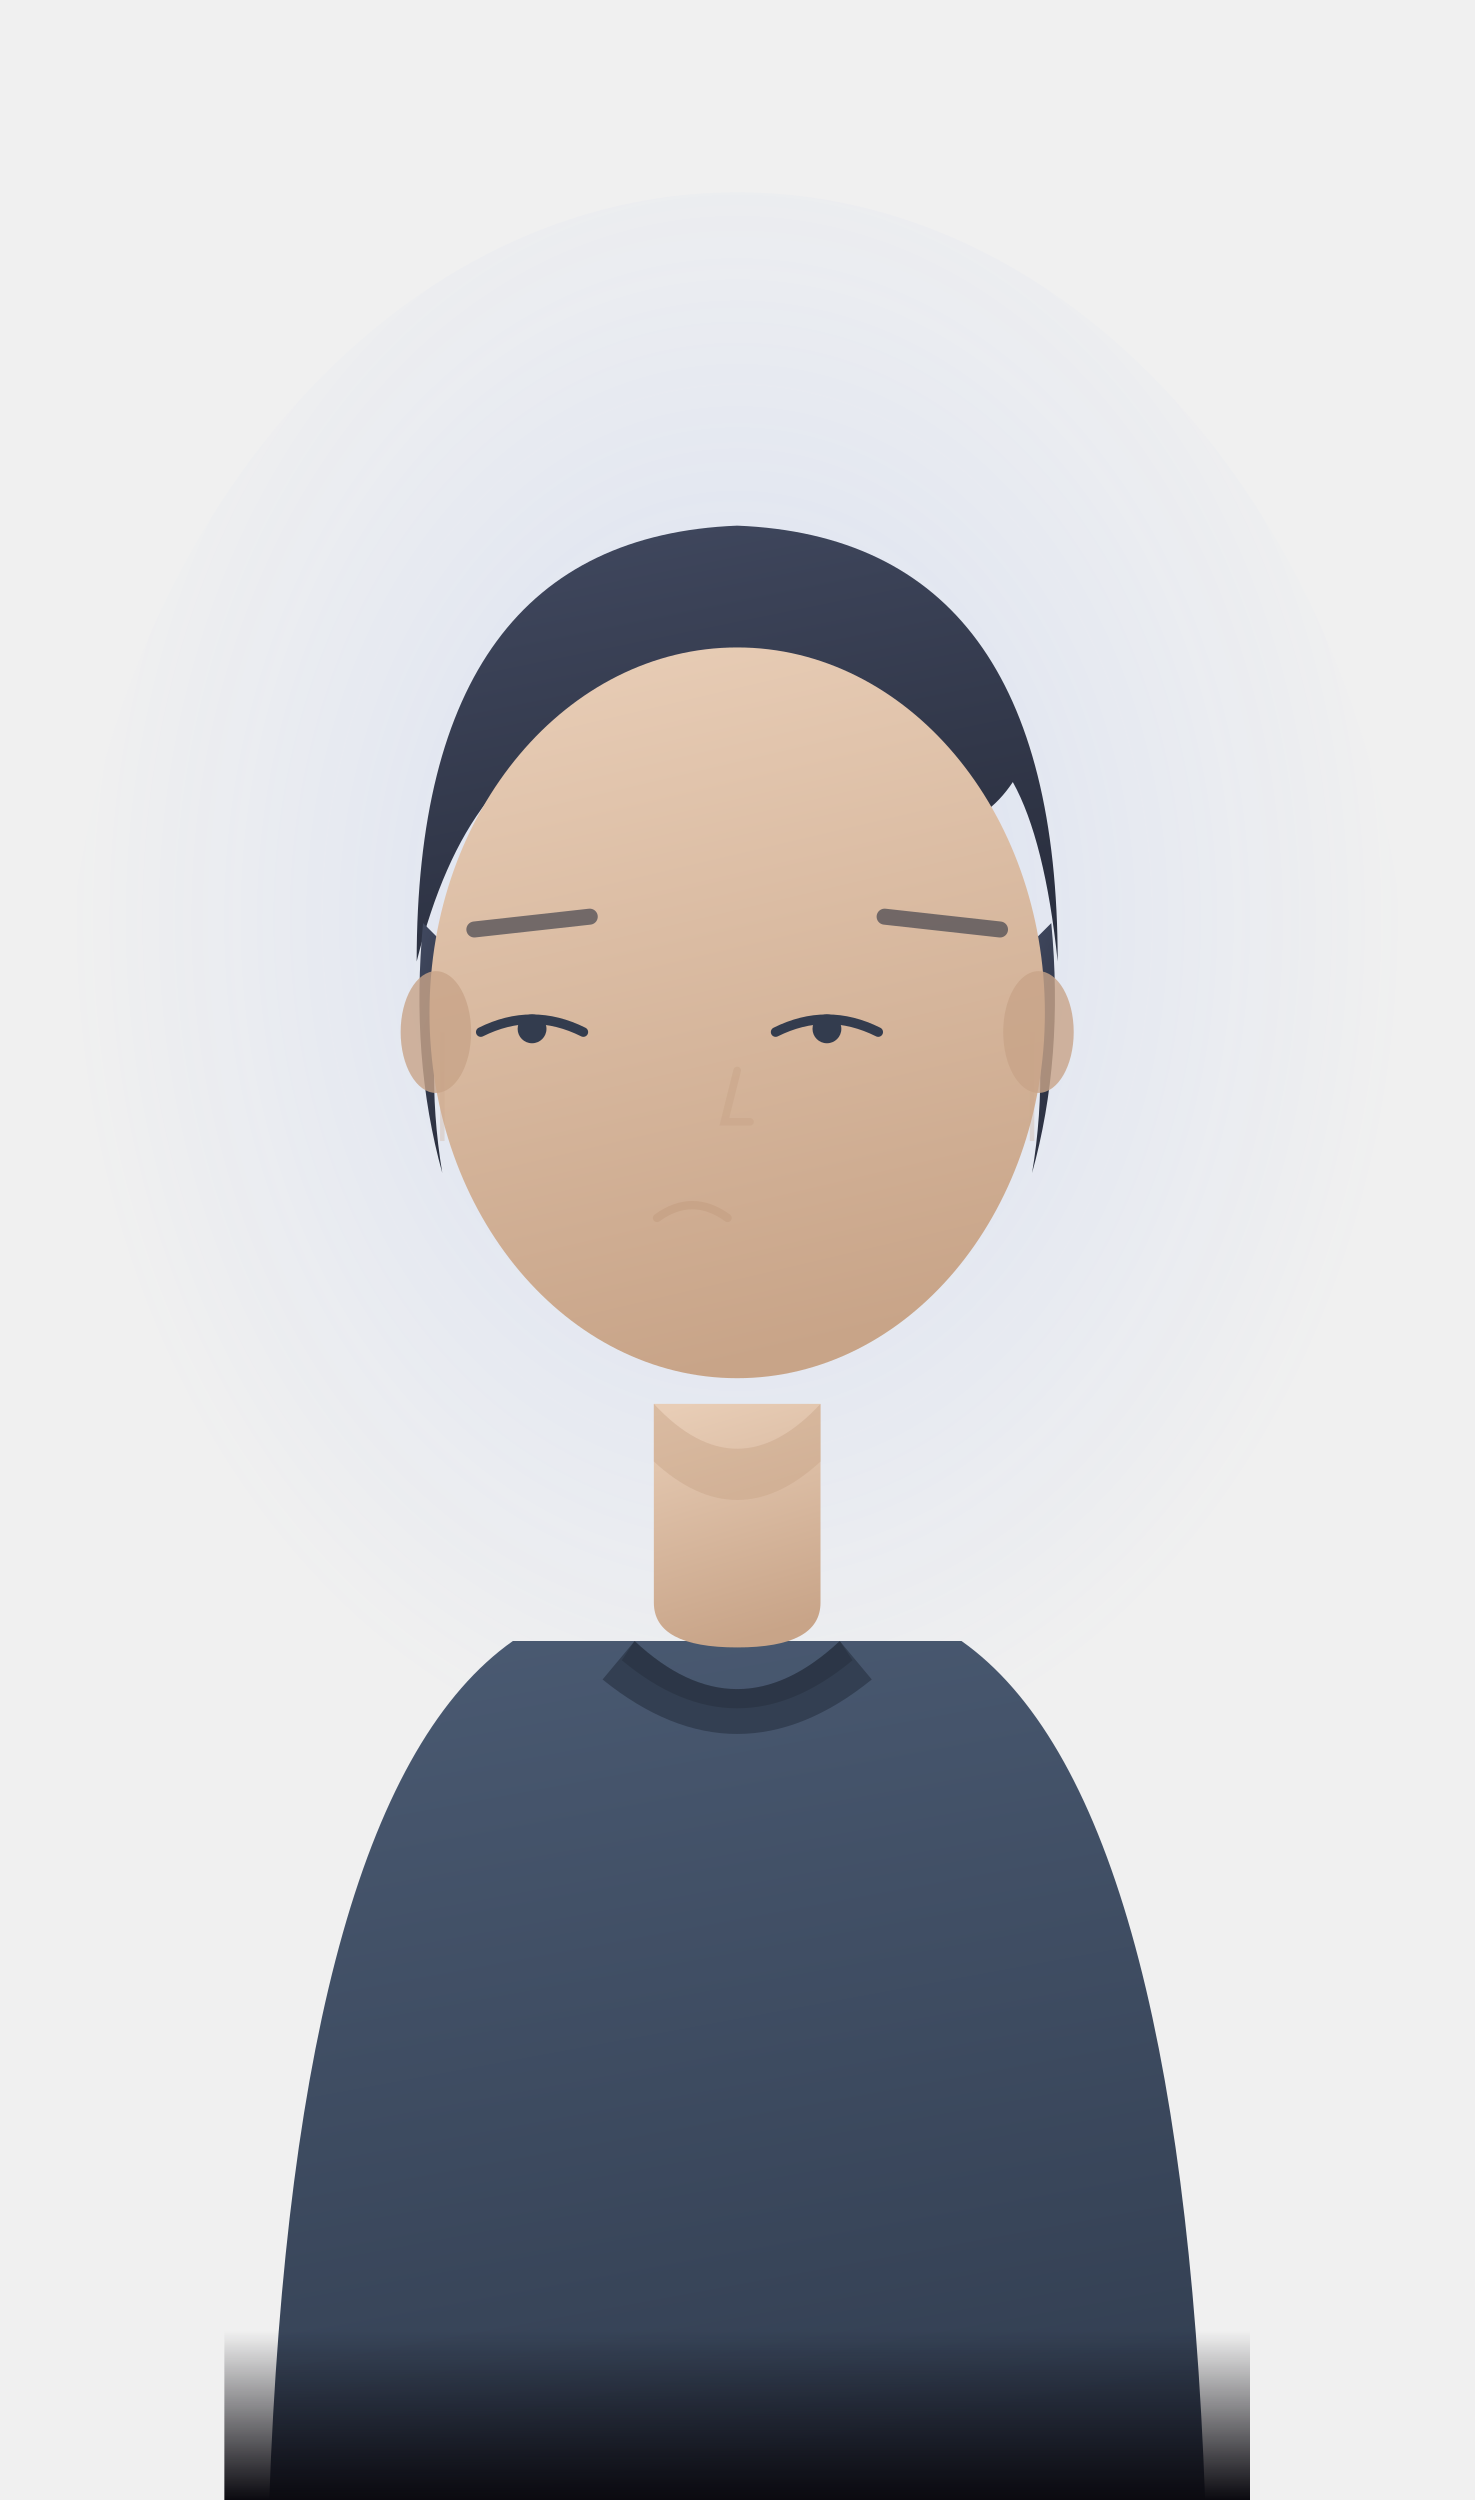
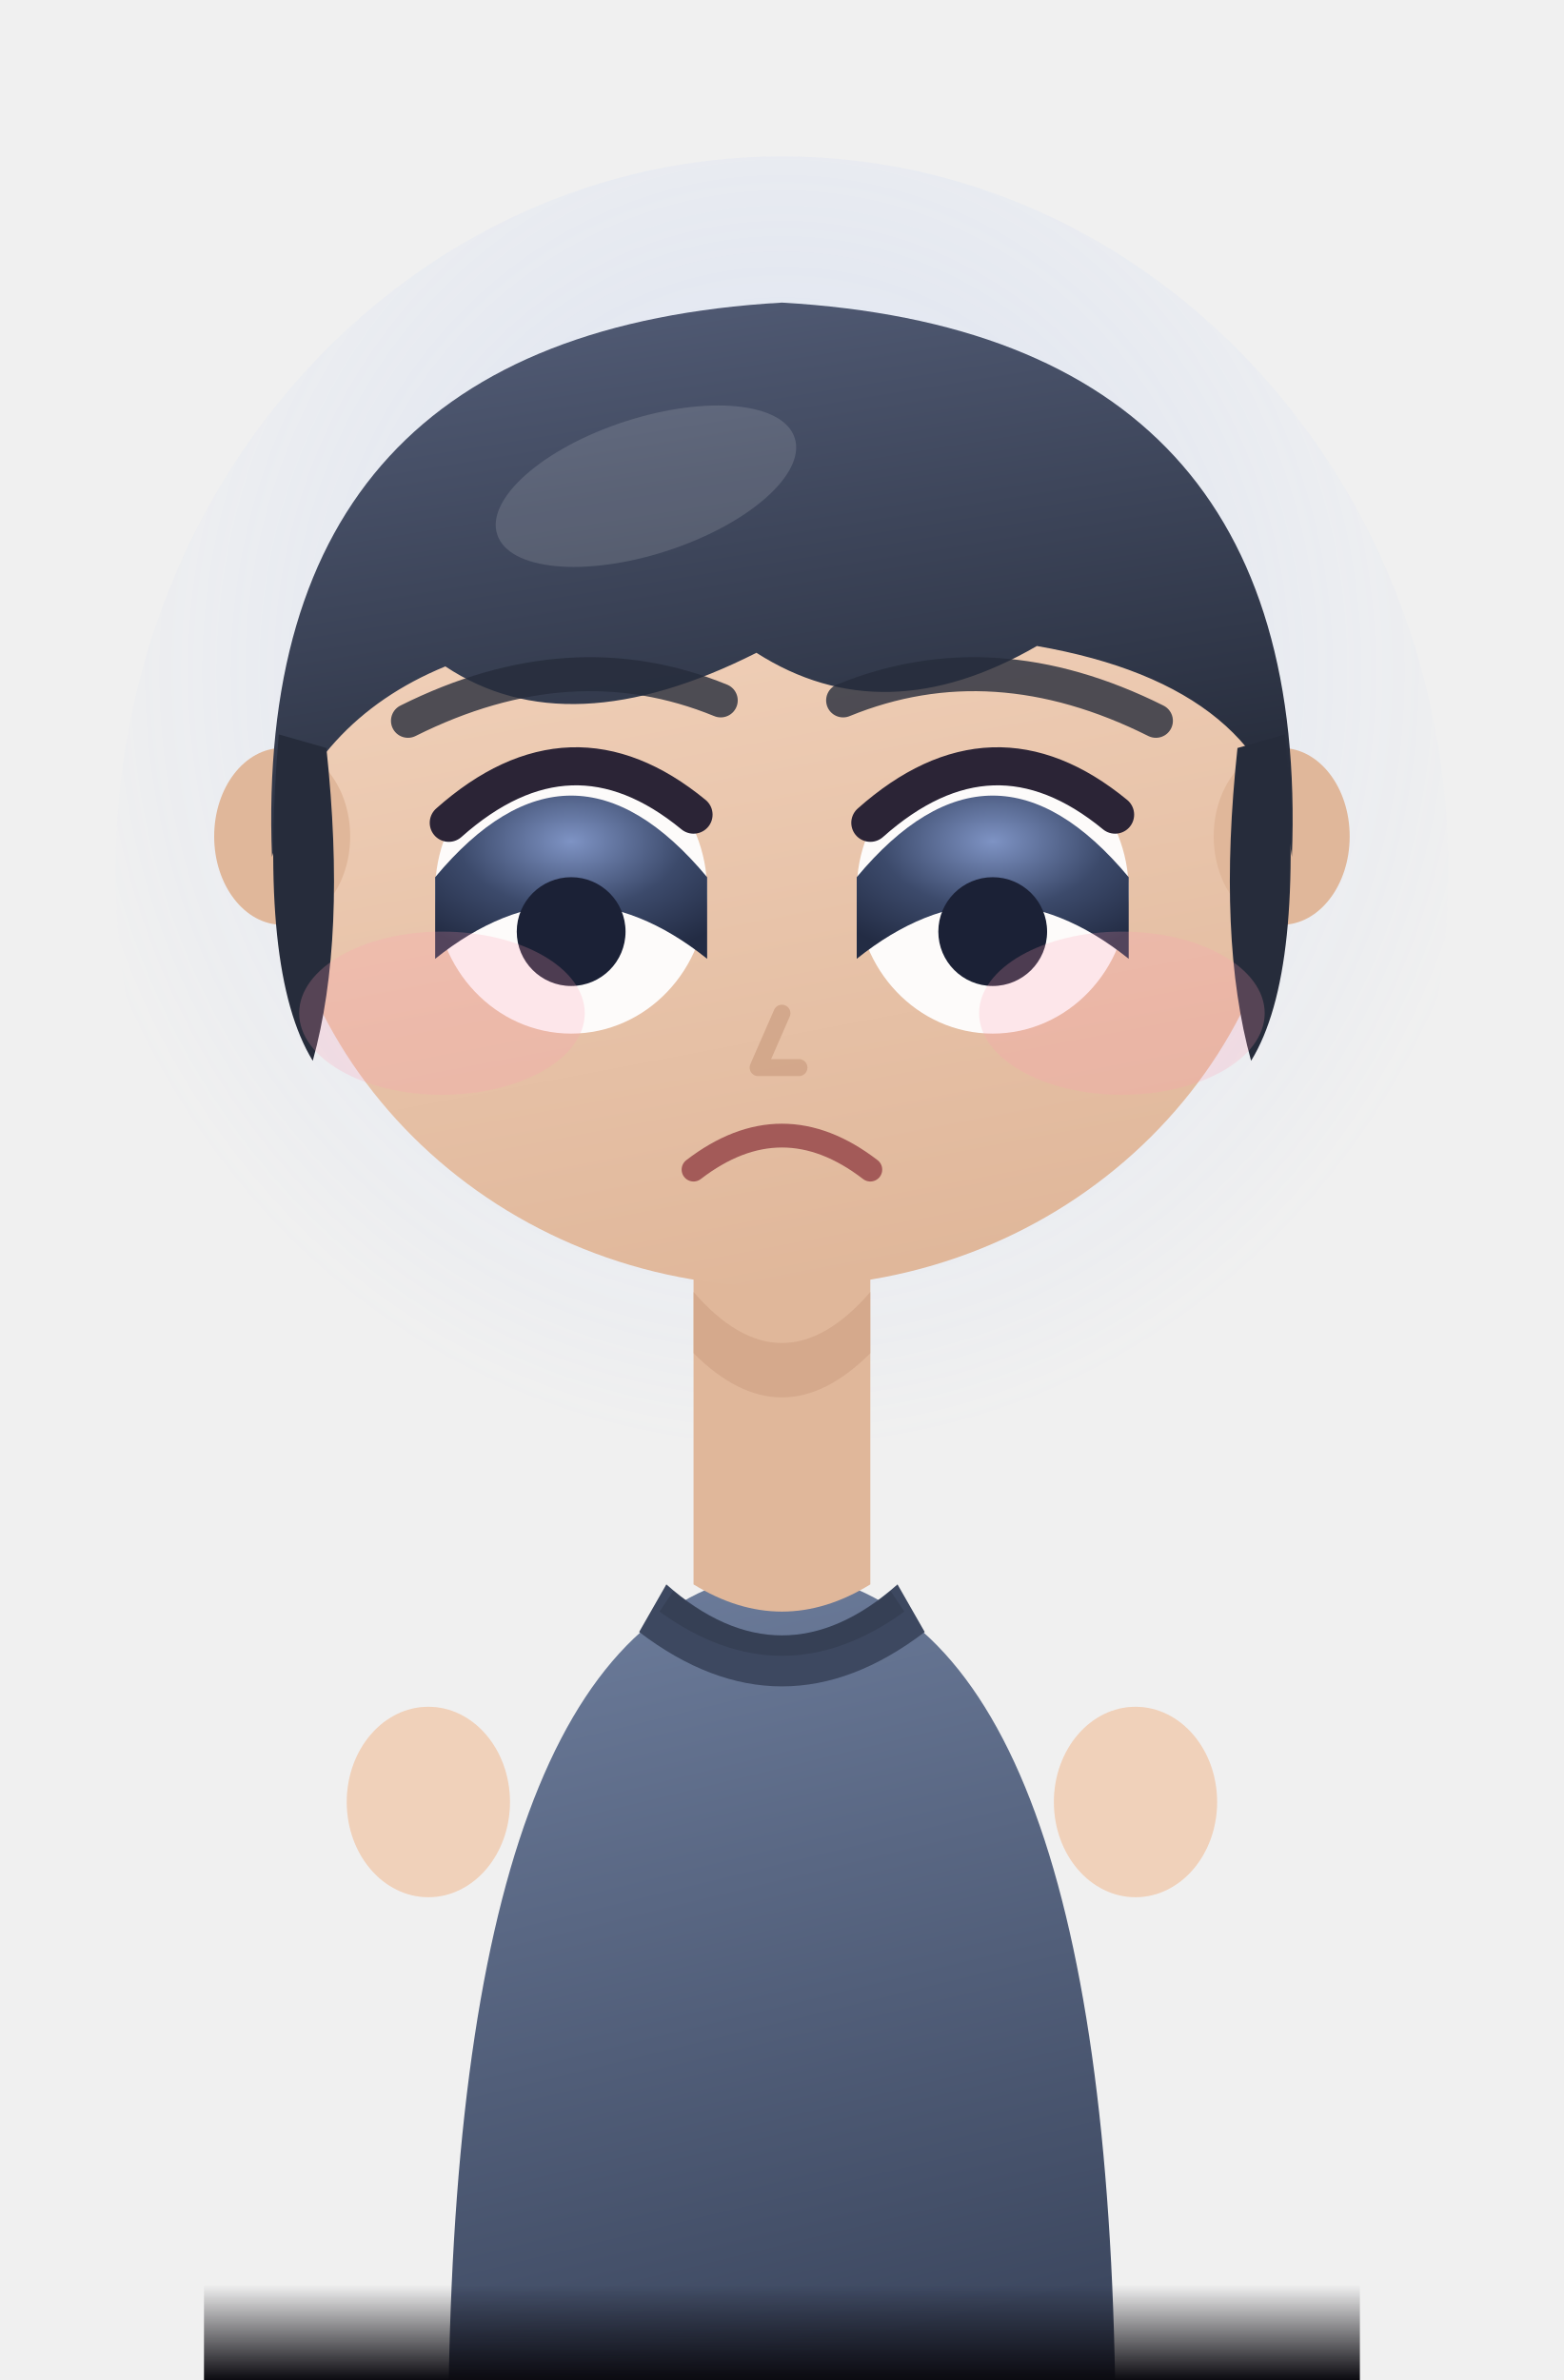
- <svg xmlns="http://www.w3.org/2000/svg" viewBox="0 0 460 780" width="460" height="780" preserveAspectRatio="xMidYMid slice">
+ <svg xmlns="http://www.w3.org/2000/svg" viewBox="0 0 460 700" width="460" height="700" preserveAspectRatio="xMidYMax meet">
  <defs>
-     <linearGradient id="hairG" x1="0" y1="0" x2="0.3" y2="1">
-       <stop offset="0%" stop-color="#414960" />
-       <stop offset="100%" stop-color="#2b3040" />
+     <radialGradient id="iris" cx="0.5" cy="0.28" r="0.75">
+       <stop offset="0%" stop-color="#7e93c4" />
+       <stop offset="55%" stop-color="#3c4a6b" />
+       <stop offset="100%" stop-color="#232c44" />
+     </radialGradient>
+     <radialGradient id="aura" cx="0.5" cy="0.36" r="0.55">
+       <stop offset="0%" stop-color="#7fa8ff" stop-opacity="0.20" />
+       <stop offset="100%" stop-color="#7fa8ff" stop-opacity="0" />
+     </radialGradient>
+     <linearGradient id="hairG" x1="0.2" y1="0" x2="0.5" y2="1">
+       <stop offset="0%" stop-color="#525c76" />
+       <stop offset="100%" stop-color="#262c3b" />
    </linearGradient>
-     <linearGradient id="skinG" x1="0.2" y1="0" x2="0.4" y2="1">
-       <stop offset="0%" stop-color="#e8cdb6" />
-       <stop offset="100%" stop-color="#c8a488" />
+     <linearGradient id="skinG" x1="0.3" y1="0" x2="0.5" y2="1">
+       <stop offset="0%" stop-color="#f6d9c4" />
+       <stop offset="100%" stop-color="#e0b79a" />
    </linearGradient>
-     <linearGradient id="coatG" x1="0.1" y1="0" x2="0.3" y2="1">
-       <stop offset="0%" stop-color="#4a5a72" />
-       <stop offset="100%" stop-color="#333f52" />
+     <linearGradient id="clothG" x1="0.2" y1="0" x2="0.4" y2="1">
+       <stop offset="0%" stop-color="#6d7d9c" />
+       <stop offset="100%" stop-color="#3d4860" />
    </linearGradient>
-     <radialGradient id="aura" cx="0.5" cy="0.42" r="0.5">
-       <stop offset="0%" stop-color="#5b8cff" stop-opacity="0.16" />
-       <stop offset="100%" stop-color="#5b8cff" stop-opacity="0" />
-     </radialGradient>
    <linearGradient id="fade" x1="0" y1="0" x2="0" y2="1">
-       <stop offset="72%" stop-color="#0b0a10" stop-opacity="0" />
+       <stop offset="80%" stop-color="#0b0a10" stop-opacity="0" />
      <stop offset="100%" stop-color="#0b0a10" stop-opacity="1" />
    </linearGradient>
  </defs>
-   <ellipse cx="230" cy="330" rx="210" ry="270" fill="url(#aura)" />
-   <path d="M130 300 Q130 168 230 164 Q330 168 330 300          Q326 262 316 244 Q300 268 268 252          Q246 214 208 244 Q176 270 152 250          Q138 268 130 300 Z" fill="url(#hairG)" />
-   <path d="M132 288 Q128 330 138 366 Q132 330 140 296 Z" fill="url(#hairG)" />
-   <path d="M328 288 Q332 330 322 366 Q328 330 320 296 Z" fill="url(#hairG)" />
-   <path d="M84 780 Q92 560 160 512 L300 512 Q368 560 376 780 Z" fill="url(#coatG)" />
-   <path d="M198 512 Q230 542 262 512 L272 524 Q230 558 188 524 Z" fill="#333f52" />
-   <path d="M198 512 Q230 542 262 512 L266 518 Q230 548 194 518 Z" fill="#000" opacity="0.14" />
-   <path d="M204 438 L204 500 Q204 514 230 514 Q256 514 256 500 L256 438 Z" fill="url(#skinG)" />
-   <path d="M204 438 Q230 466 256 438 L256 456 Q230 480 204 456 Z" fill="#c8a488" opacity="0.45" />
-   <ellipse cx="230" cy="316" rx="96" ry="114" fill="url(#skinG)" />
-   <path d="M138 322 L138 356 M322 322 L322 356" stroke="#c8a488" stroke-width="1.4" opacity="0.3" fill="none" />
-   <ellipse cx="136" cy="322" rx="11" ry="19" fill="#c8a488" opacity="0.8" />
-   <ellipse cx="324" cy="322" rx="11" ry="19" fill="#c8a488" opacity="0.8" />
-   <path d="M148 290 L184 286" stroke="#2b3040" stroke-width="5" stroke-linecap="round" opacity="0.6" />
-   <path d="M276 286 L312 290" stroke="#2b3040" stroke-width="5" stroke-linecap="round" opacity="0.6" />
-   <path d="M150 322 Q166 314 182 322" fill="none" stroke="#333c4e" stroke-width="3" stroke-linecap="round" />
-   <path d="M242 322 Q258 314 274 322" fill="none" stroke="#333c4e" stroke-width="3" stroke-linecap="round" />
-   <circle cx="166" cy="321" r="4.5" fill="#333c4e" />
-   <circle cx="258" cy="321" r="4.5" fill="#333c4e" />
-   <path d="M230 334 L226 350 L234 350" fill="none" stroke="#c8a488" stroke-width="2.4" stroke-linecap="round" opacity="0.5" />
-   <path d="M205 380 Q216 372 227 380" fill="none" stroke="#c8a488" stroke-width="2.6" stroke-linecap="round" />
-   <rect x="70" y="592" width="320" height="188" fill="url(#fade)" />
+   <ellipse cx="230" cy="256" rx="196" ry="210" fill="url(#aura)" />
+   <path d="M170 596 L170 676 Q170 692 186 692 L212 692 Q226 692 226 676 L226 596 Z" fill="#e0b79a" />
+   <path d="M234 596 L234 676 Q234 692 248 692 L274 692 Q290 692 290 676 L290 596 Z" fill="#e0b79a" />
+   <path d="M164 672 Q158 700 180 704 L222 704 Q232 700 226 676 Z" fill="#2b3040" />
+   <path d="M236 676 Q230 700 240 704 L282 704 Q304 700 298 672 Z" fill="#2b3040" />
+   <path d="M132 700 Q136 470 230 462 Q324 470 328 700 Z" fill="url(#clothG)" />
+   <path d="M196 466 Q230 496 264 466 L272 480 Q230 512 188 480 Z" fill="#3d4860" />
+   <path d="M198 468 Q230 494 262 468 L266 474 Q230 500 194 474 Z" fill="#000" opacity="0.12" />
+   <ellipse cx="126" cy="530" rx="24" ry="28" fill="#f6d9c4" />
+   <ellipse cx="334" cy="530" rx="24" ry="28" fill="#f6d9c4" />
+   <ellipse cx="126" cy="530" rx="24" ry="28" fill="#e0b79a" opacity="0.25" />
+   <ellipse cx="334" cy="530" rx="24" ry="28" fill="#e0b79a" opacity="0.25" />
+   <path d="M204 372 L204 466 Q230 482 256 466 L256 372 Z" fill="#e0b79a" />
+   <path d="M204 380 Q230 410 256 380 L256 398 Q230 424 204 398 Z" fill="#c99b7e" opacity="0.5" />
+   <ellipse cx="230" cy="236" rx="150" ry="142.5" fill="url(#skinG)" />
+   <ellipse cx="83" cy="246" rx="20" ry="26" fill="#e0b79a" />
+   <ellipse cx="377" cy="246" rx="20" ry="26" fill="#e0b79a" />
+   <path d="M80 252          Q74 98 230 89          Q386 98 380 252          Q374 202 305 190          Q260 216 222.5 192          Q167 220 131 196          Q92 212 80 252 Z" fill="url(#hairG)" />
+   <ellipse cx="190" cy="143" rx="46" ry="20" fill="#ffffff" opacity="0.13" transform="rotate(-18 190 143)" />
+   <path d="M82 216 Q76 286 92 312          Q102 276 96 220 Z" fill="#262c3b" />
+   <path d="M378 216 Q384 286 368 312          Q358 276 364 220 Z" fill="#262c3b" />
+   <path d="M120 212 Q168 188 212 206" fill="none" stroke="#262c3b" stroke-width="10" stroke-linecap="round" opacity="0.8" />
+   <path d="M248 206 Q292 188 340 212" fill="none" stroke="#262c3b" stroke-width="10" stroke-linecap="round" opacity="0.8" />
+   <ellipse cx="168" cy="262" rx="40" ry="42" fill="#fdfbfa" />
+   <path d="M128 258 Q168 210 208 258          L208 282 Q168 250 128 282 Z" fill="url(#iris)" />
+   <circle cx="168" cy="274" r="16" fill="#1b2136" />
+   <path d="M132 242 Q168 210 204 239.6" fill="none" stroke="#2b2436" stroke-width="11.2" stroke-linecap="round" />
+   <ellipse cx="292" cy="262" rx="40" ry="42" fill="#fdfbfa" />
+   <path d="M252 258 Q292 210 332 258          L332 282 Q292 250 252 282 Z" fill="url(#iris)" />
+   <circle cx="292" cy="274" r="16" fill="#1b2136" />
+   <path d="M256 242 Q292 210 328 239.6" fill="none" stroke="#2b2436" stroke-width="11.2" stroke-linecap="round" />
+   <path d="M230 298 L223 314 L235 314" fill="none" stroke="#c99b7e" stroke-width="5" stroke-linecap="round" stroke-linejoin="round" opacity="0.65" />
+   <path d="M204 344 Q230 324 256 344" fill="none" stroke="#a35a58" stroke-width="7" stroke-linecap="round" />
+   <ellipse cx="130" cy="298" rx="42" ry="24" fill="#ff9db0" opacity="0.22" />
+   <ellipse cx="330" cy="298" rx="42" ry="24" fill="#ff9db0" opacity="0.22" />
+   <rect x="60" y="560" width="340" height="140" fill="url(#fade)" />
</svg>
